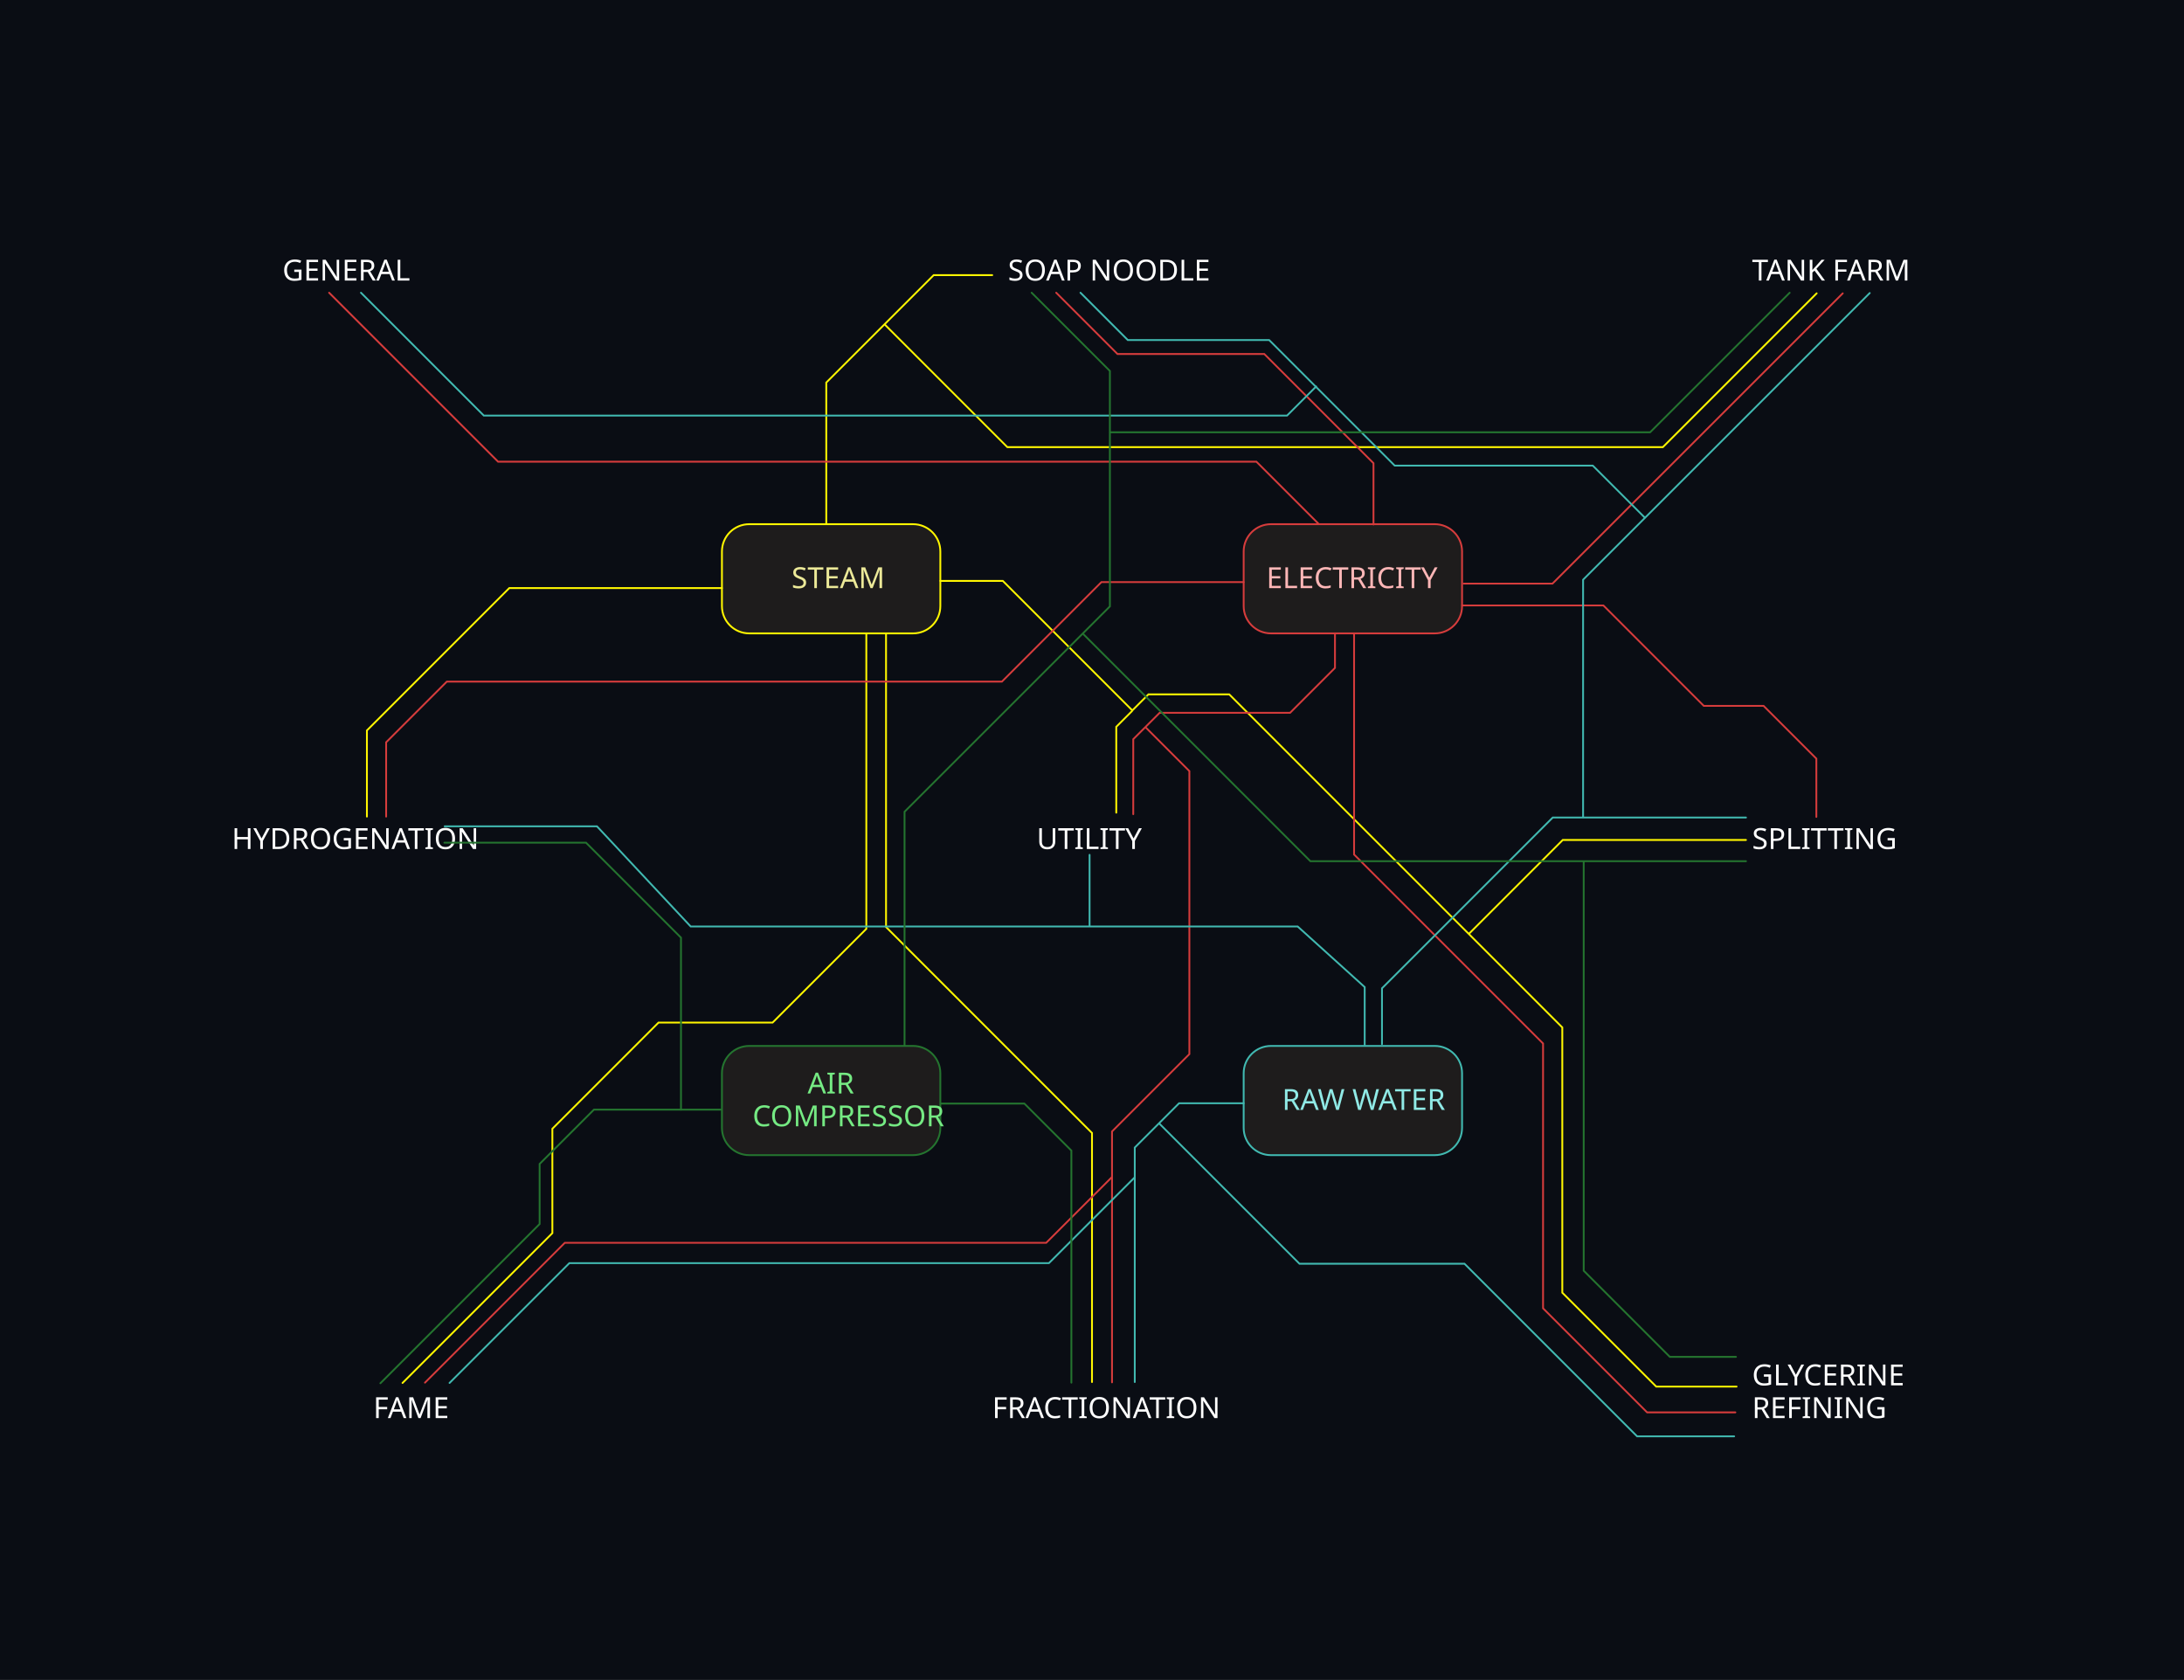
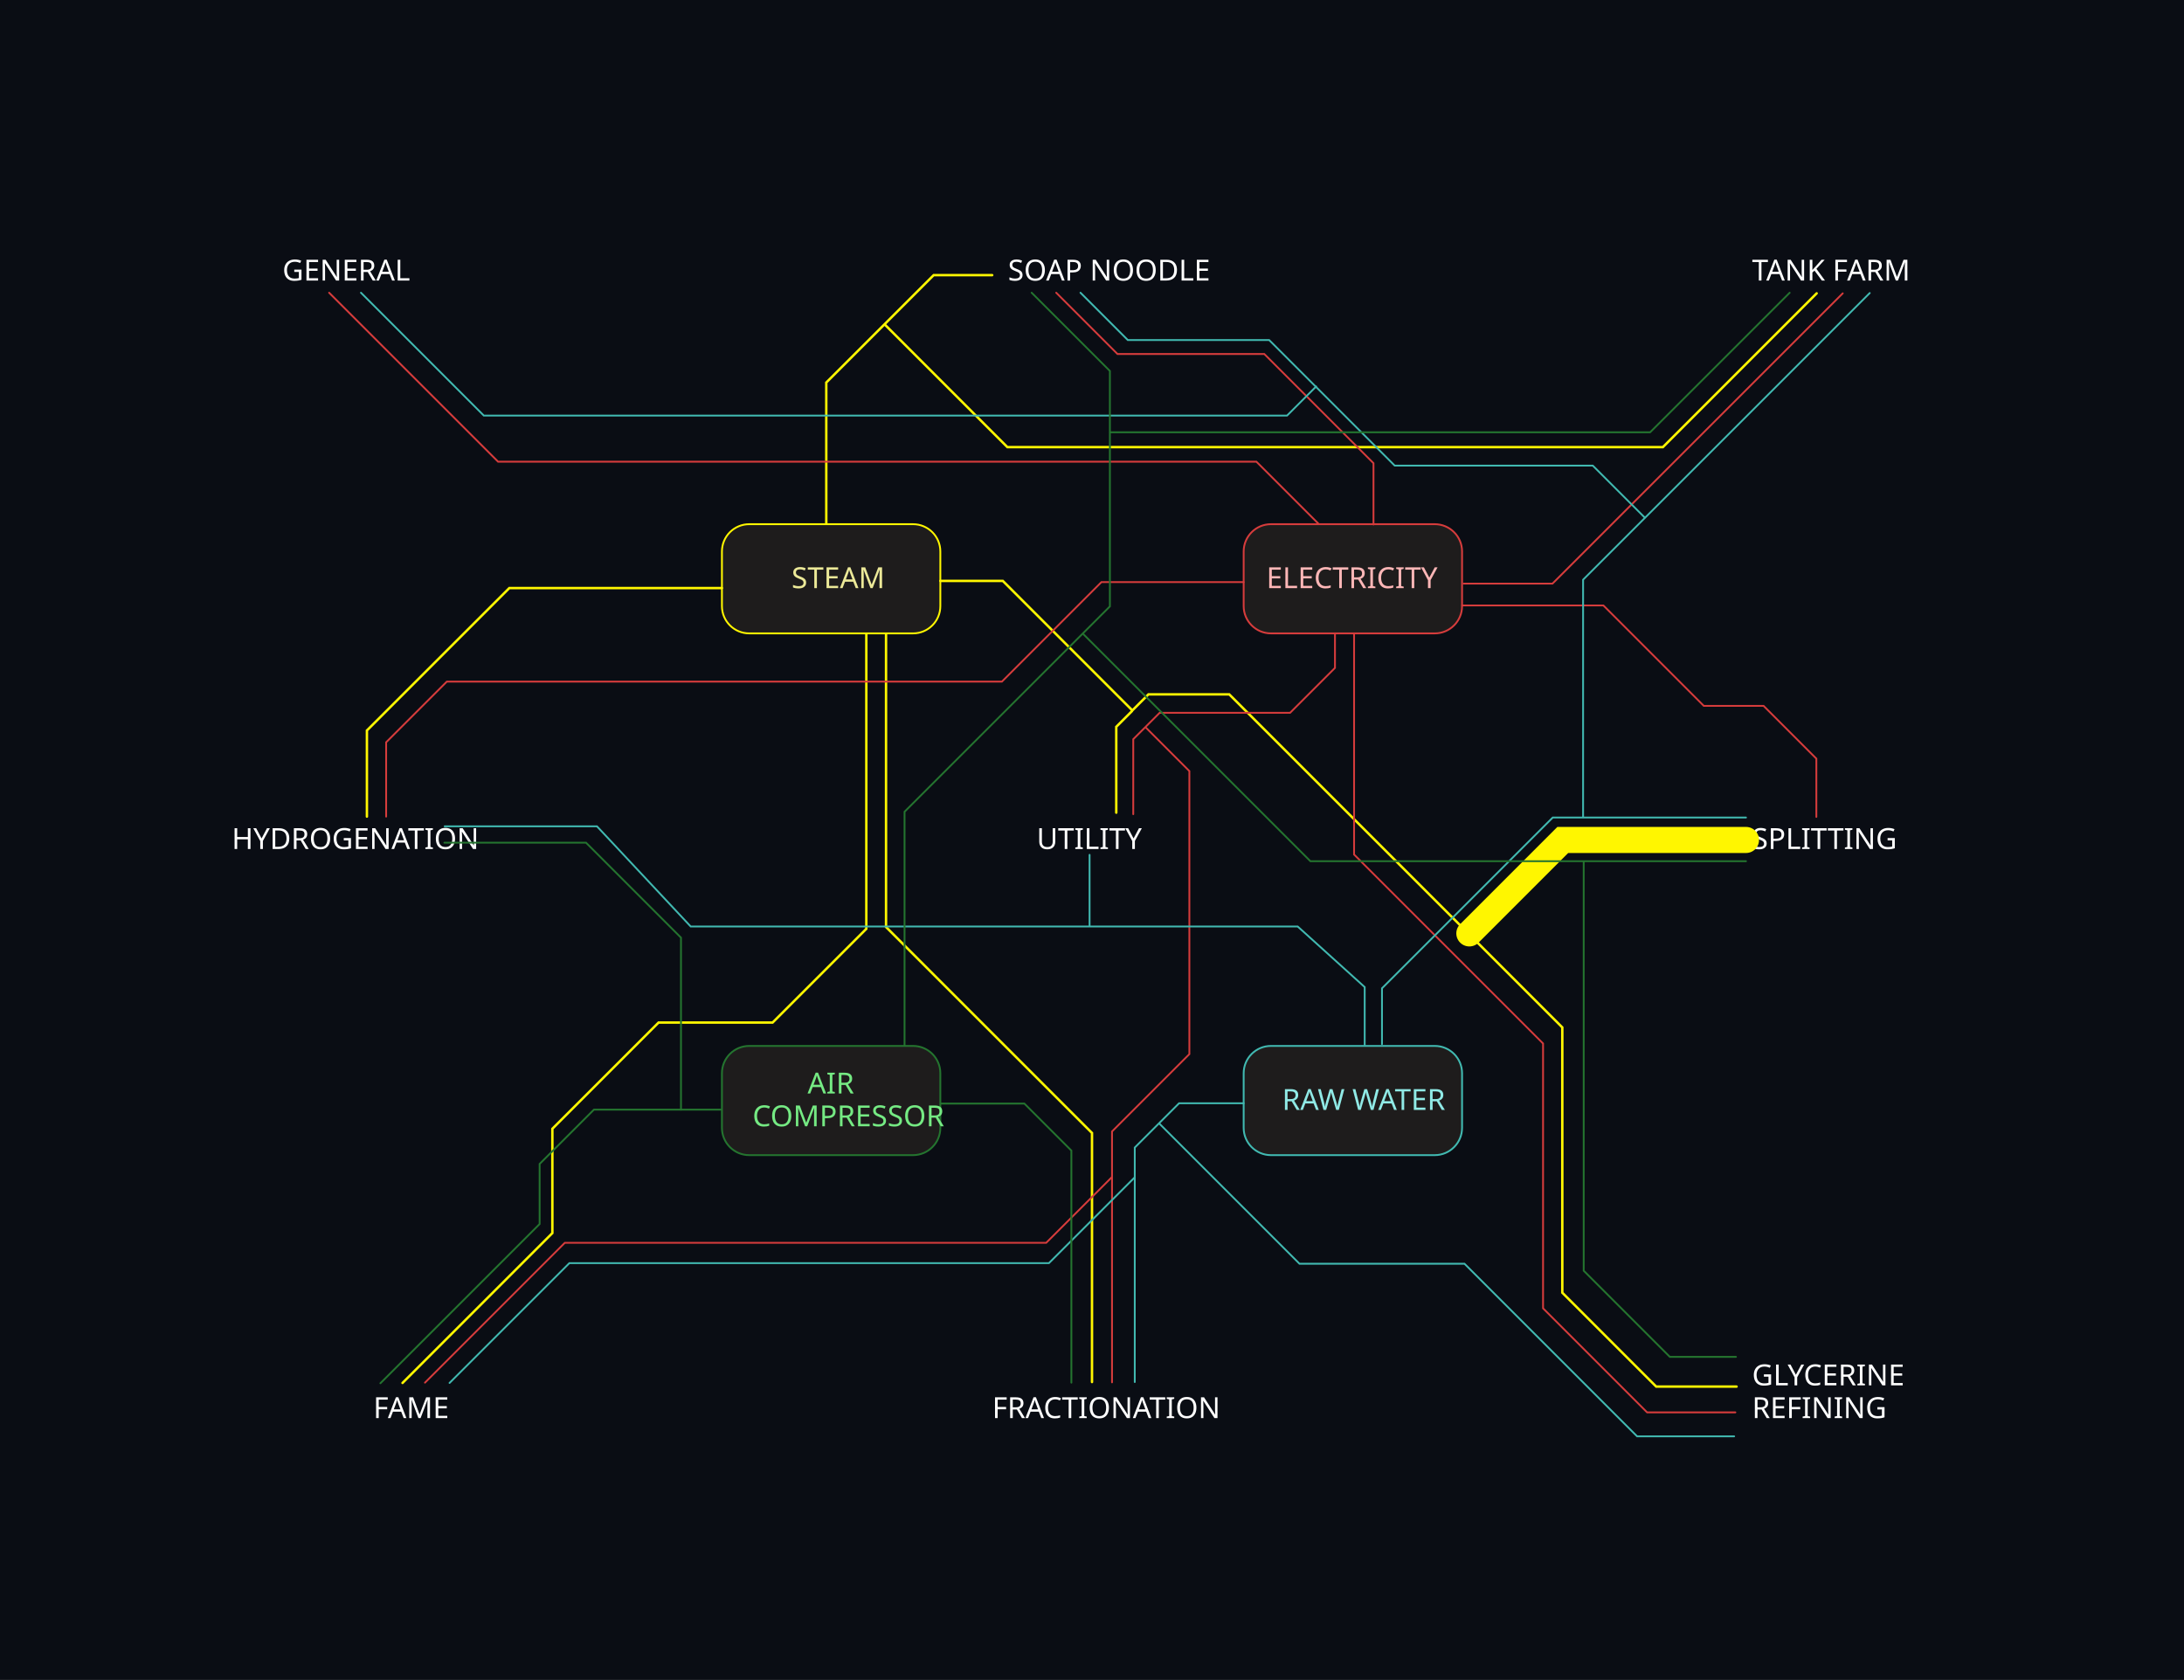
<svg xmlns="http://www.w3.org/2000/svg" width="3600" height="2769" viewBox="0 0 3600 2769" fill="none">
  <g id="distribution">
    <rect width="3600" height="2769" fill="#0A0D14" />
    <rect id="rect STEAM" x="1190" y="864" width="360" height="180" rx="45" fill="#1E1C1C" stroke="#FFF600" stroke-width="3" />
    <rect id="rect ELECT" x="2050" y="864" width="360" height="180" rx="45" fill="#1E1C1C" stroke="#D63C3C" stroke-width="3" />
    <rect id="rect COMP" x="1190" y="1724" width="360" height="180" rx="45" fill="#1E1C1C" stroke="#24742F" stroke-width="3" />
    <rect id="rect WATER" x="2050" y="1724" width="360" height="180" rx="45" fill="#1E1C1C" stroke="#41B9B1" stroke-width="3" />
    <text id="AIR COMPRESSOR" fill="#75EA83" style="white-space: pre" xml:space="preserve" font-family="Share Tech Mono" font-size="48" letter-spacing="0em">
      <tspan x="1331.12" y="1802.43">AIR </tspan>
      <tspan x="1240.39" y="1856.43">COMPRESSOR</tspan>
    </text>
    <text id="STEAM" fill="#ECE998" style="white-space: pre" xml:space="preserve" font-family="Share Tech Mono" font-size="48" letter-spacing="0em">
      <tspan x="1304.7" y="969.432">STEAM</tspan>
    </text>
    <text id="ELECTRICITY" fill="#FFB7B7" style="white-space: pre" xml:space="preserve" font-family="Share Tech Mono" font-size="48" letter-spacing="0em">
      <tspan x="2087.43" y="969.432">ELECTRICITY</tspan>
    </text>
    <text id="RAW WATER" fill="#90EAE6" style="white-space: pre" xml:space="preserve" font-family="Share Tech Mono" font-size="48" letter-spacing="0em">
      <tspan x="2113.35" y="1829.43">RAW WATER</tspan>
    </text>
    <g id="PLANTS TEXT">
      <text id="UTILITY" fill="white" style="white-space: pre" xml:space="preserve" font-family="Share Tech Mono" font-size="48" letter-spacing="0em">
        <tspan x="1708.77" y="1399.43">UTILITY</tspan>
      </text>
      <text id="GENERAL" fill="white" style="white-space: pre" xml:space="preserve" font-family="Share Tech Mono" font-size="48" letter-spacing="0em">
        <tspan x="465.547" y="462.432">GENERAL</tspan>
      </text>
      <text id="TANK FARM" fill="white" style="white-space: pre" xml:space="preserve" font-family="Share Tech Mono" font-size="48" letter-spacing="0em">
        <tspan x="2888" y="462.432">TANK FARM</tspan>
      </text>
      <text id="FRACTIONATION" fill="white" style="white-space: pre" xml:space="preserve" font-family="Share Tech Mono" font-size="48" letter-spacing="0em">
        <tspan x="1635.51" y="2337.43">FRACTIONATION</tspan>
      </text>
      <text id="GLYCERINE REFINING" fill="white" style="white-space: pre" xml:space="preserve" font-family="Share Tech Mono" font-size="48" letter-spacing="0em">
        <tspan x="2888" y="2283.43">GLYCERINE </tspan>
        <tspan x="2888" y="2337.43">REFINING</tspan>
      </text>
      <text id="HYDROGENATION" fill="white" style="white-space: pre" xml:space="preserve" font-family="Share Tech Mono" font-size="48" letter-spacing="0em">
        <tspan x="382.016" y="1399.43">HYDROGENATION</tspan>
      </text>
      <text id="SOAP NOODLE" fill="white" style="white-space: pre" xml:space="preserve" font-family="Share Tech Mono" font-size="48" letter-spacing="0em">
        <tspan x="1661.43" y="462.432">SOAP NOODLE</tspan>
      </text>
      <text id="FAME" fill="white" style="white-space: pre" xml:space="preserve" font-family="Share Tech Mono" font-size="48" letter-spacing="0em">
        <tspan x="615.312" y="2337.43">FAME</tspan>
      </text>
      <text id="SPLITTING" fill="white" style="white-space: pre" xml:space="preserve" font-family="Share Tech Mono" font-size="48" letter-spacing="0em">
        <tspan x="2888" y="1399.43">SPLITTING</tspan>
      </text>
    </g>
    <g id="STEAM_LINES">
-       <path id="yellow SOAP" d="M1362 863.501L1362 630.51L1539.01 453.502L1635.5 453.502" stroke="#FFF600" stroke-width="3" stroke-linecap="round" />
-       <path id="yellow TANK" d="M1459 535.498L1660.5 736.999L2741 736.999L2994.5 483.498" stroke="#FFF600" stroke-width="3" stroke-linecap="round" />
-       <path id="yellow HYDRO" d="M1190 969.303L839.499 969.303L604.803 1204L604.803 1346" stroke="#FFF600" stroke-width="3" stroke-linecap="round" />
-       <path id="yellow FAME" d="M1428 1045.5L1428 1528.5V1531L1273.5 1685.5L1085.5 1685.5L910.498 1860.5L910.498 2032.5L663.5 2279.5" stroke="#FFF600" stroke-width="3" stroke-linecap="round" />
-       <path id="yellow UTI" d="M1840 1339.5V1198L1865.5 1172.5" stroke="#FFF600" stroke-width="3" stroke-linecap="round" />
-       <path id="yellow GLY" d="M1550 957.5H1653L1866.5 1171L1893 1144.5H2026.22L2266 1384.28L2575.22 1693.5V2130.72L2730 2285.5H2862.5" stroke="#FFF600" stroke-width="3" stroke-linecap="round" />
-       <path id="yellow FRACT" d="M1460.5 1046L1460.5 1528L1800 1867.5L1800 2278" stroke="#FFF600" stroke-width="3" stroke-linecap="round" />
-       <path id="yellow SPLIT" d="M2878 1384.5L2685 1384.5L2576 1384.5L2422 1538.5" stroke="#FFF600" stroke-width="3" stroke-linecap="round" />
+       <path id="yellow SOAP" d="M1362 863.501L1362 630.51L1539.01 453.502L1635.5 453.502" stroke="#FFF600" stroke-width="4" stroke-linecap="round" />
+       <path id="yellow TANK" d="M1459 535.498L1660.5 736.999L2741 736.999L2994.5 483.498" stroke="#FFF600" stroke-width="4" stroke-linecap="round" />
+       <path id="yellow HYDRO" d="M1190 969.303L839.499 969.303L604.803 1204L604.803 1346" stroke="#FFF600" stroke-width="4" stroke-linecap="round" />
+       <path id="yellow FAME" d="M1428 1045.5L1428 1528.5V1531L1273.5 1685.5L1085.5 1685.5L910.498 1860.5L910.498 2032.5L663.5 2279.5" stroke="#FFF600" stroke-width="4" stroke-linecap="round" />
+       <path id="yellow UTI" d="M1840 1339.5V1198L1865.5 1172.5" stroke="#FFF600" stroke-width="4" stroke-linecap="round" />
+       <path id="yellow GLY" d="M1550 957.5H1653L1866.5 1171L1893 1144.5H2026.22L2266 1384.28L2575.22 1693.5V2130.72L2730 2285.5H2862.5" stroke="#FFF600" stroke-width="4" stroke-linecap="round" />
+       <path id="yellow FRACT" d="M1460.5 1046L1460.5 1528L1800 1867.5L1800 2278" stroke="#FFF600" stroke-width="4" stroke-linecap="round" />
+       <path id="yellow SPLIT" d="M2878 1384.5L2685 1384.5L2576 1384.5L2422 1538.5" stroke="#FFF600" stroke-width="43" stroke-linecap="round" />
    </g>
    <g id="ELECT_LINES">
      <path id="red GENERAL" d="M542.5 482.5L821 761H2071L2173.5 863.5" stroke="#D63C3C" stroke-width="3" stroke-linecap="round" />
      <path id="red FRACT" d="M1833 2278.5L1833 1865L1960.5 1737.5L1960.5 1271L1889 1199.5" stroke="#D63C3C" stroke-width="3" stroke-linecap="round" />
      <path id="red UTI" d="M1868 1342V1218.42L1911.5 1174.92H2126.5L2200.5 1100.92V1044" stroke="#D63C3C" stroke-width="3" stroke-linecap="round" />
      <path id="red FAME" d="M1832.5 1940.5L1724.5 2048.5H931L700.5 2279" stroke="#D63C3C" stroke-width="3" stroke-linecap="round" />
      <path id="red HYDRO" d="M2050 959.5H1815.5L1651.5 1123.5H736.5L636.5 1223.5V1346" stroke="#D63C3C" stroke-width="3" stroke-linecap="round" />
      <path id="red GLY" d="M2232 1044V1408.5L2543.5 1720V2156.5L2715 2328H2860.5" stroke="#D63C3C" stroke-width="3" stroke-linecap="round" />
      <path id="red SOAP" d="M1741 482.5L1842 583.5H2084L2264 763.5V864.5" stroke="#D63C3C" stroke-width="3" stroke-linecap="round" />
      <path id="red TANK" d="M3037.5 483.5L2559 962H2412.5" stroke="#D63C3C" stroke-width="3" stroke-linecap="round" />
      <path id="red SPLIT" d="M2994 1346.5V1250.5L2907 1163.5H2808.5L2643 998L2410 998" stroke="#D63C3C" stroke-width="3" stroke-linecap="round" />
    </g>
    <g id="WATER_LINES">
      <path id="blue FRACT" d="M2050 1818.5H1943.5L1870.5 1891.5V2278" stroke="#41B9B1" stroke-width="3" stroke-linecap="round" />
      <path id="blue GLY" d="M1911 1852L2142 2083H2414L2698.5 2367.5H2858.5" stroke="#41B9B1" stroke-width="3" stroke-linecap="round" />
      <path id="blue SPLIT" d="M2278 1721V1629L2559.5 1347.5H2878" stroke="#41B9B1" stroke-width="3" stroke-linecap="round" />
      <path id="blue TANK" d="M2609.5 1346.5V955.5L3082 483" stroke="#41B9B1" stroke-width="3" stroke-linecap="round" />
      <path id="blue SOAP" d="M2711 853L2625.5 767.5H2299L2092 560.5H1859L1781 482.5" stroke="#41B9B1" stroke-width="3" stroke-linecap="round" />
      <path id="blue HYDRO" d="M2249.5 1722V1627L2139 1527.11H1138.5L984 1362H733" stroke="#41B9B1" stroke-width="3" stroke-linecap="round" />
      <path id="blue UTI" d="M1796 1526V1409" stroke="#41B9B1" stroke-width="3" stroke-linecap="round" />
      <path id="blue GENERAL" d="M2169.5 637.001L2121.5 685.001L797.5 685L595 482.5" stroke="#41B9B1" stroke-width="3" stroke-linecap="round" />
      <path id="blue FAME" d="M1870.5 1940.5L1729 2082H938.5L741 2279.5" stroke="#41B9B1" stroke-width="3" stroke-linecap="round" />
    </g>
    <g id="COMP_LINES">
      <path id="green TANK" d="M1830 712.5H2720L2950 482.5" stroke="#24742F" stroke-width="3" stroke-linecap="round" />
      <path id="green FAME" d="M627 2280L889.5 2017.5V1918.5L979 1829H1188" stroke="#24742F" stroke-width="3" stroke-linecap="round" />
      <path id="green FRACT" d="M1551 1819H1688.5L1766 1896.5V2279" stroke="#24742F" stroke-width="3" stroke-linecap="round" />
      <path id="green HYDRO" d="M1122.5 1829V1545.5L966 1389H732.5" stroke="#24742F" stroke-width="3" stroke-linecap="round" />
      <path id="green SOAP" d="M1491 1723.5L1491 1338L1829.5 999.5L1829.5 611.5L1700.5 482.5" stroke="#24742F" stroke-width="3" stroke-linecap="round" />
      <path id="green SPLIT" d="M1786 1045.5L2160 1419.5H2878" stroke="#24742F" stroke-width="3" stroke-linecap="round" />
      <path id="green GLY" d="M2610.5 1420.5V2094.5L2752.5 2236.5H2861.5" stroke="#24742F" stroke-width="3" stroke-linecap="round" />
    </g>
  </g>
</svg>
